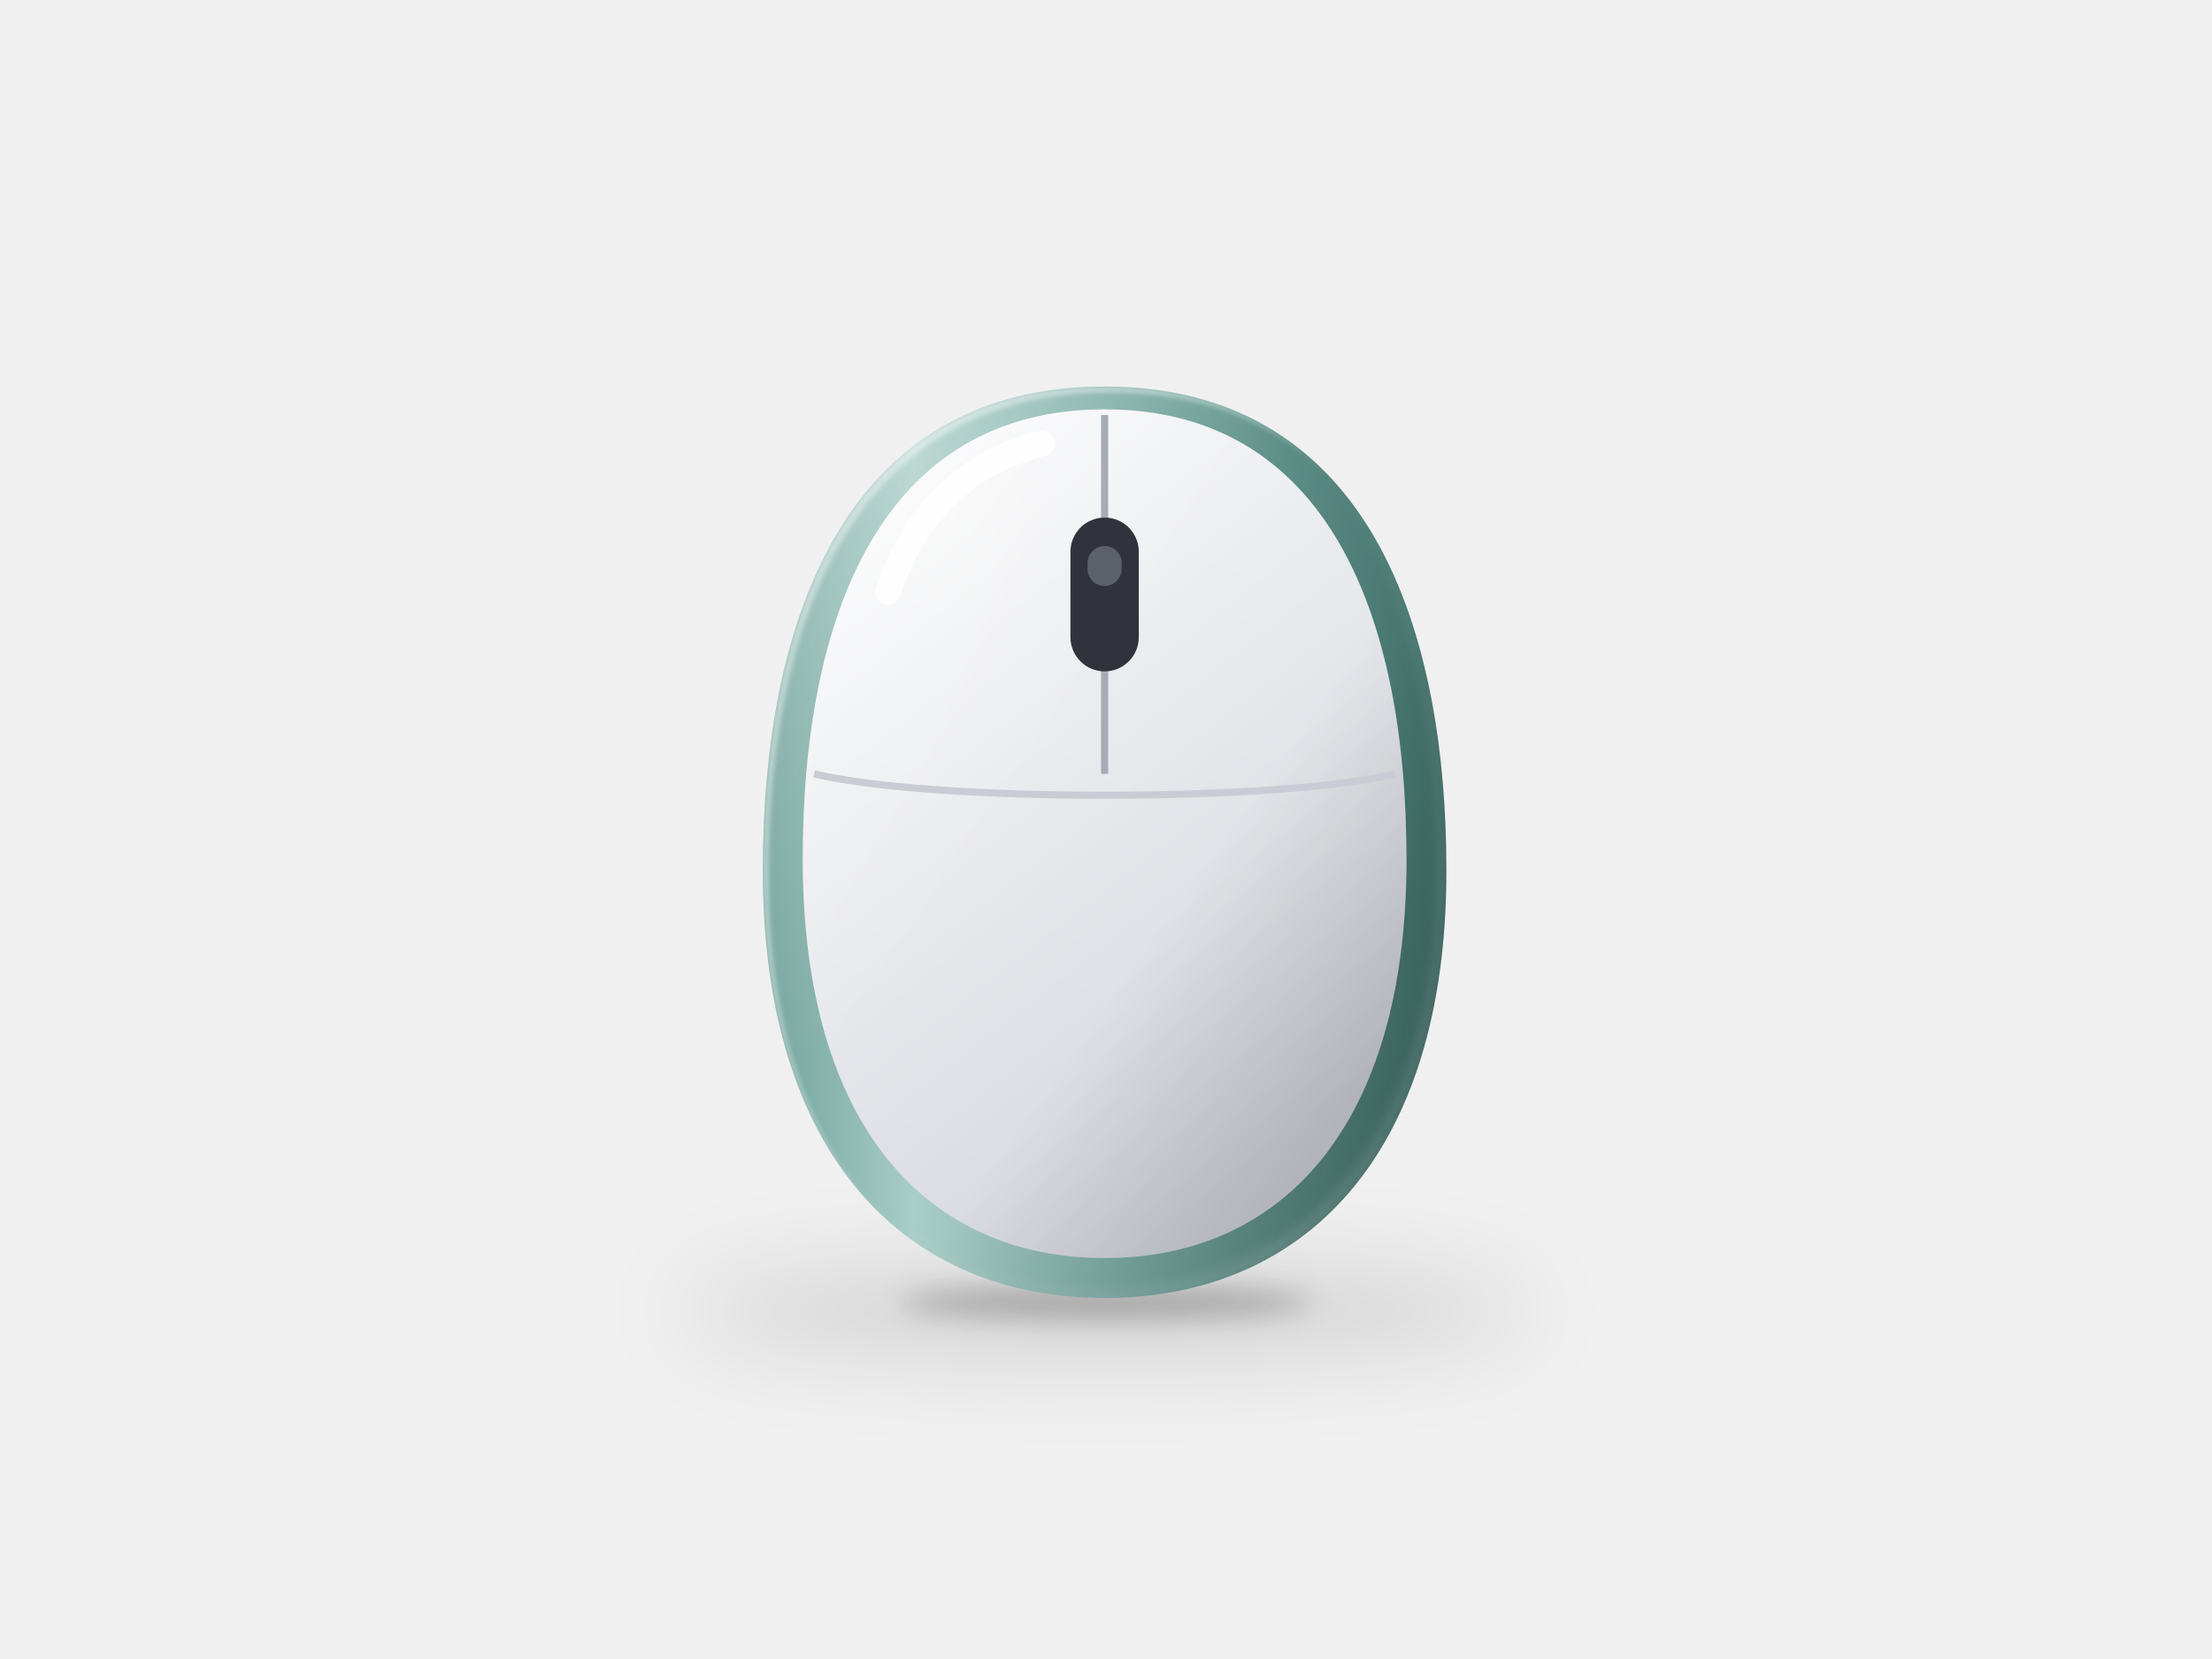
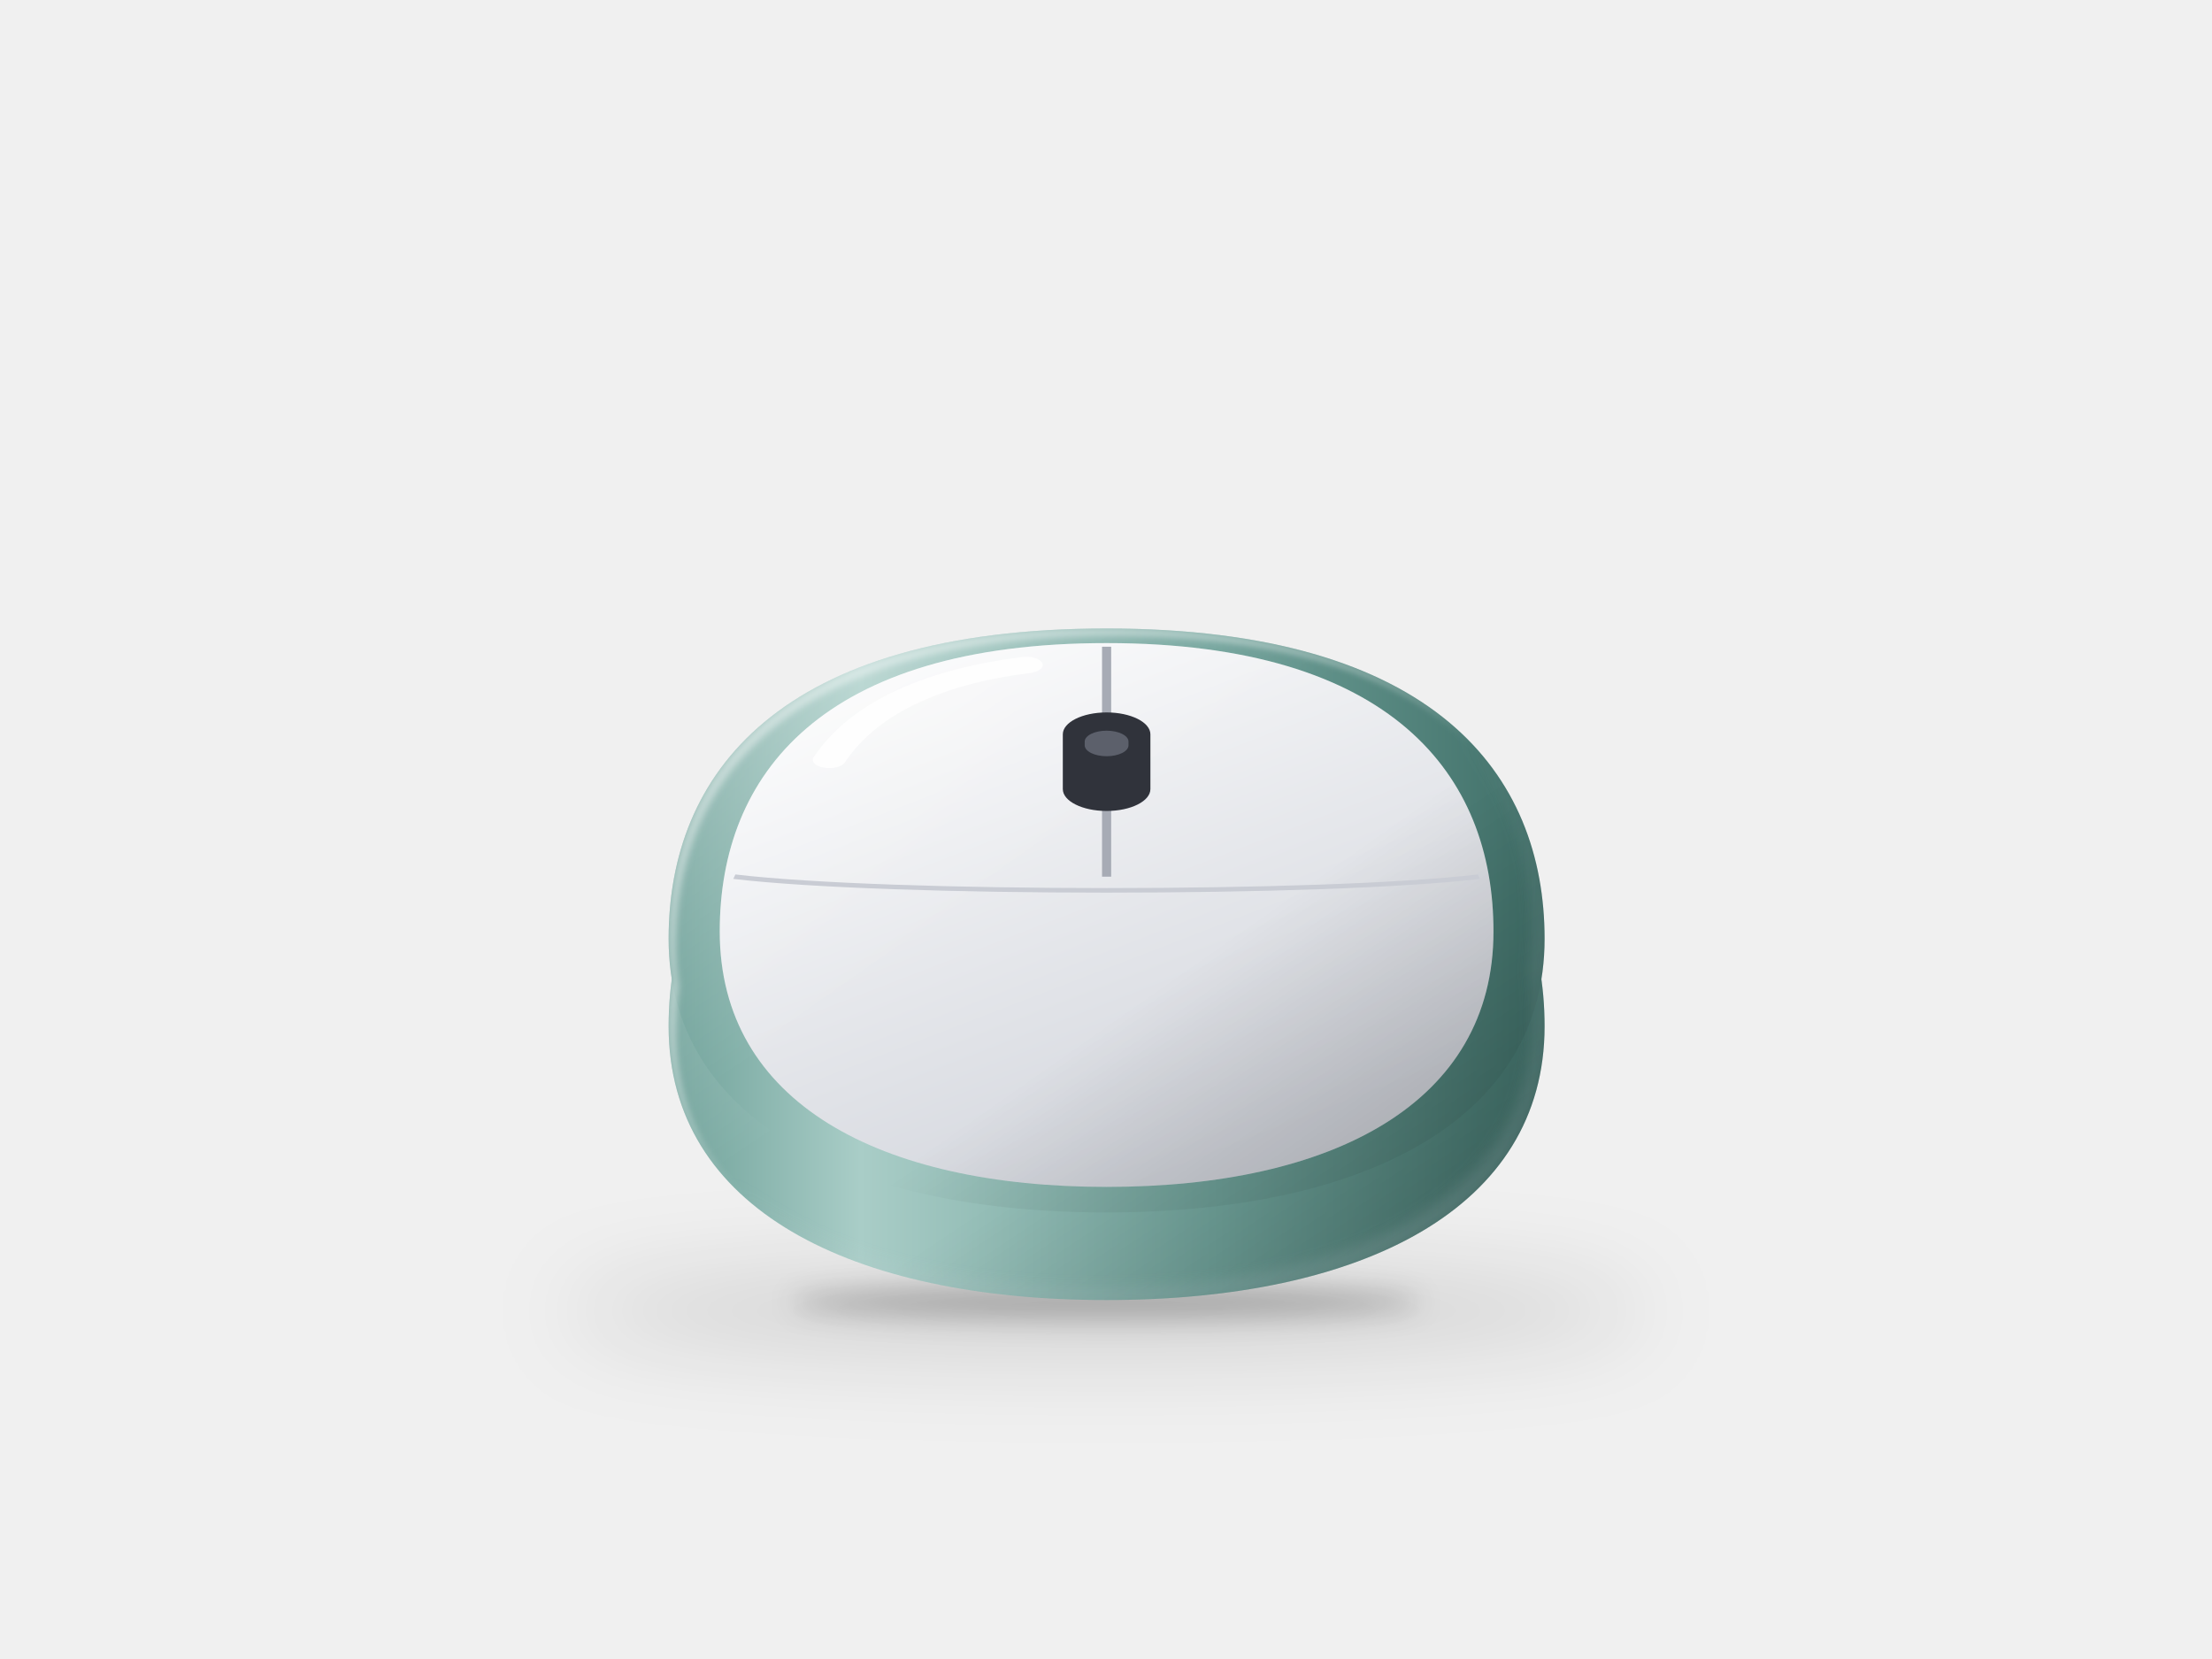
<svg xmlns="http://www.w3.org/2000/svg" width="800" height="600" viewBox="0 0 800 600">
  <defs>
    <linearGradient id="e" x1="0" x2="1" y1="0" y2="1">
      <stop offset="0" stop-color="#fff" stop-opacity=".34" />
      <stop offset=".42" stop-color="#fff" stop-opacity="0" />
      <stop offset=".6" stop-opacity="0" />
      <stop offset="1" stop-opacity=".24" />
    </linearGradient>
    <linearGradient id="f" x1="0" x2=".55" y1="0" y2="1">
      <stop offset="0" stop-color="#fff" />
      <stop offset="1" stop-color="#d3d6dd" />
    </linearGradient>
    <linearGradient id="d" x1="0" x2="1" y1="0" y2="0">
      <stop offset="0" stop-color="#6fa199" />
      <stop offset=".22" stop-color="#a9cdc7" />
      <stop offset=".62" stop-color="#6fa199" />
      <stop offset="1" stop-color="#3f6e67" />
    </linearGradient>
    <filter id="c" width="680" height="520" x="60" y="40" color-interpolation-filters="sRGB" filterUnits="userSpaceOnUse">
      <feOffset dx="2" dy="2" in="SourceAlpha" result="a" />
      <feComposite in="SourceAlpha" in2="a" operator="out" result="b" />
      <feGaussianBlur in="b" result="c" stdDeviation=".9" />
      <feComposite in="c" in2="SourceAlpha" operator="in" result="d" />
      <feFlood flood-color="#fff" flood-opacity=".42" />
      <feComposite in2="d" operator="in" result="spec" />
      <feOffset dx="-2.5" dy="-2.5" in="SourceAlpha" result="e" />
      <feComposite in="SourceAlpha" in2="e" operator="out" result="f" />
      <feGaussianBlur in="f" result="g" stdDeviation="2" />
      <feComposite in="g" in2="SourceAlpha" operator="in" result="h" />
      <feFlood flood-color="#cdd3dd" flood-opacity=".2" />
      <feComposite in2="h" operator="in" result="rim" />
      <feMerge>
        <feMergeNode in="SourceGraphic" />
        <feMergeNode in="spec" />
        <feMergeNode in="rim" />
      </feMerge>
    </filter>
    <filter id="b" width="130%" height="700%" x="-15%" y="-300%">
      <feGaussianBlur stdDeviation="5" />
    </filter>
    <filter id="a" width="160%" height="700%" x="-30%" y="-300%">
      <feGaussianBlur stdDeviation="16" />
    </filter>
  </defs>
-   <ellipse cx="400" cy="474" filter="url(#a)" opacity=".13" rx="153.45" ry="16" />
-   <ellipse cx="400" cy="471" filter="url(#b)" opacity=".24" rx="74.25" ry="6" />
-   <g filter="url(#c)" transform="translate(-12.5 -14.69)scale(1.03)">
-     <path fill="url(#d)" d="M400 150c90 0 120 80 120 170 0 100-50 150-120 150s-120-50-120-150c0-90 30-170 120-170" />
-     <path fill="url(#e)" d="M400 150c90 0 120 80 120 170 0 100-50 150-120 150s-120-50-120-150c0-90 30-170 120-170" />
-     <path fill="url(#f)" d="M400 158c78 0 106 72 106 158 0 94-44 140-106 140s-106-46-106-140c0-86 28-158 106-158" />
-     <path fill="url(#e)" d="M400 158c78 0 106 72 106 158 0 94-44 140-106 140s-106-46-106-140c0-86 28-158 106-158" />
-     <path stroke="#a7abb5" stroke-width="2.5" d="M400 160v126" />
-     <path fill="none" stroke="#c9ccd4" stroke-width="2.5" d="M298 286c42 10 162 10 204 0" />
-     <rect width="24" height="54" x="388" y="196" fill="#30333b" rx="12" />
-     <rect width="12" height="14" x="394" y="206" fill="#5c606b" rx="6" />
-     <path fill="none" stroke="#fff" stroke-linecap="round" stroke-width="9" d="M324 222c10-30 30-46 54-52" opacity=".85" />
+   <ellipse cx="400" cy="474" filter="url(#a)" opacity=".13" rx="196.33" ry="16" />
+   <ellipse cx="400" cy="471" filter="url(#b)" opacity=".24" rx="114" ry="6" />
+   <g filter="url(#c)" transform="translate(-127.78 29.3)scale(1.32)">
+     <path fill="url(#d)" d="M400 150c90 0 120 80 120 170 0 100-50 150-120 150s-120-50-120-150c0-90 30-170 120-170" transform="matrix(1 0 0 .5 0 99)" />
+     <path fill="url(#e)" d="M400 150c90 0 120 80 120 170 0 100-50 150-120 150s-120-50-120-150c0-90 30-170 120-170" transform="matrix(1 0 0 .5 0 99)" />
+     <g transform="matrix(1 0 0 .5 0 75)">
+       <path fill="url(#d)" d="M400 150c90 0 120 80 120 170 0 100-50 150-120 150s-120-50-120-150c0-90 30-170 120-170" />
+       <path fill="url(#e)" d="M400 150c90 0 120 80 120 170 0 100-50 150-120 150s-120-50-120-150c0-90 30-170 120-170" />
+       <path fill="url(#f)" d="M400 158c78 0 106 72 106 158 0 94-44 140-106 140s-106-46-106-140c0-86 28-158 106-158" />
+       <path fill="url(#e)" d="M400 158c78 0 106 72 106 158 0 94-44 140-106 140s-106-46-106-140c0-86 28-158 106-158" />
+       <path stroke="#a7abb5" stroke-width="2.5" d="M400 160v126" />
+       <path fill="none" stroke="#c9ccd4" stroke-width="2.5" d="M298 286c42 10 162 10 204 0" />
+       <rect width="24" height="54" x="388" y="196" fill="#30333b" rx="12" />
+       <rect width="12" height="14" x="394" y="206" fill="#5c606b" rx="6" />
+       <path fill="none" stroke="#fff" stroke-linecap="round" stroke-width="9" d="M324 222c10-30 30-46 54-52" opacity=".85" />
+     </g>
  </g>
</svg>
